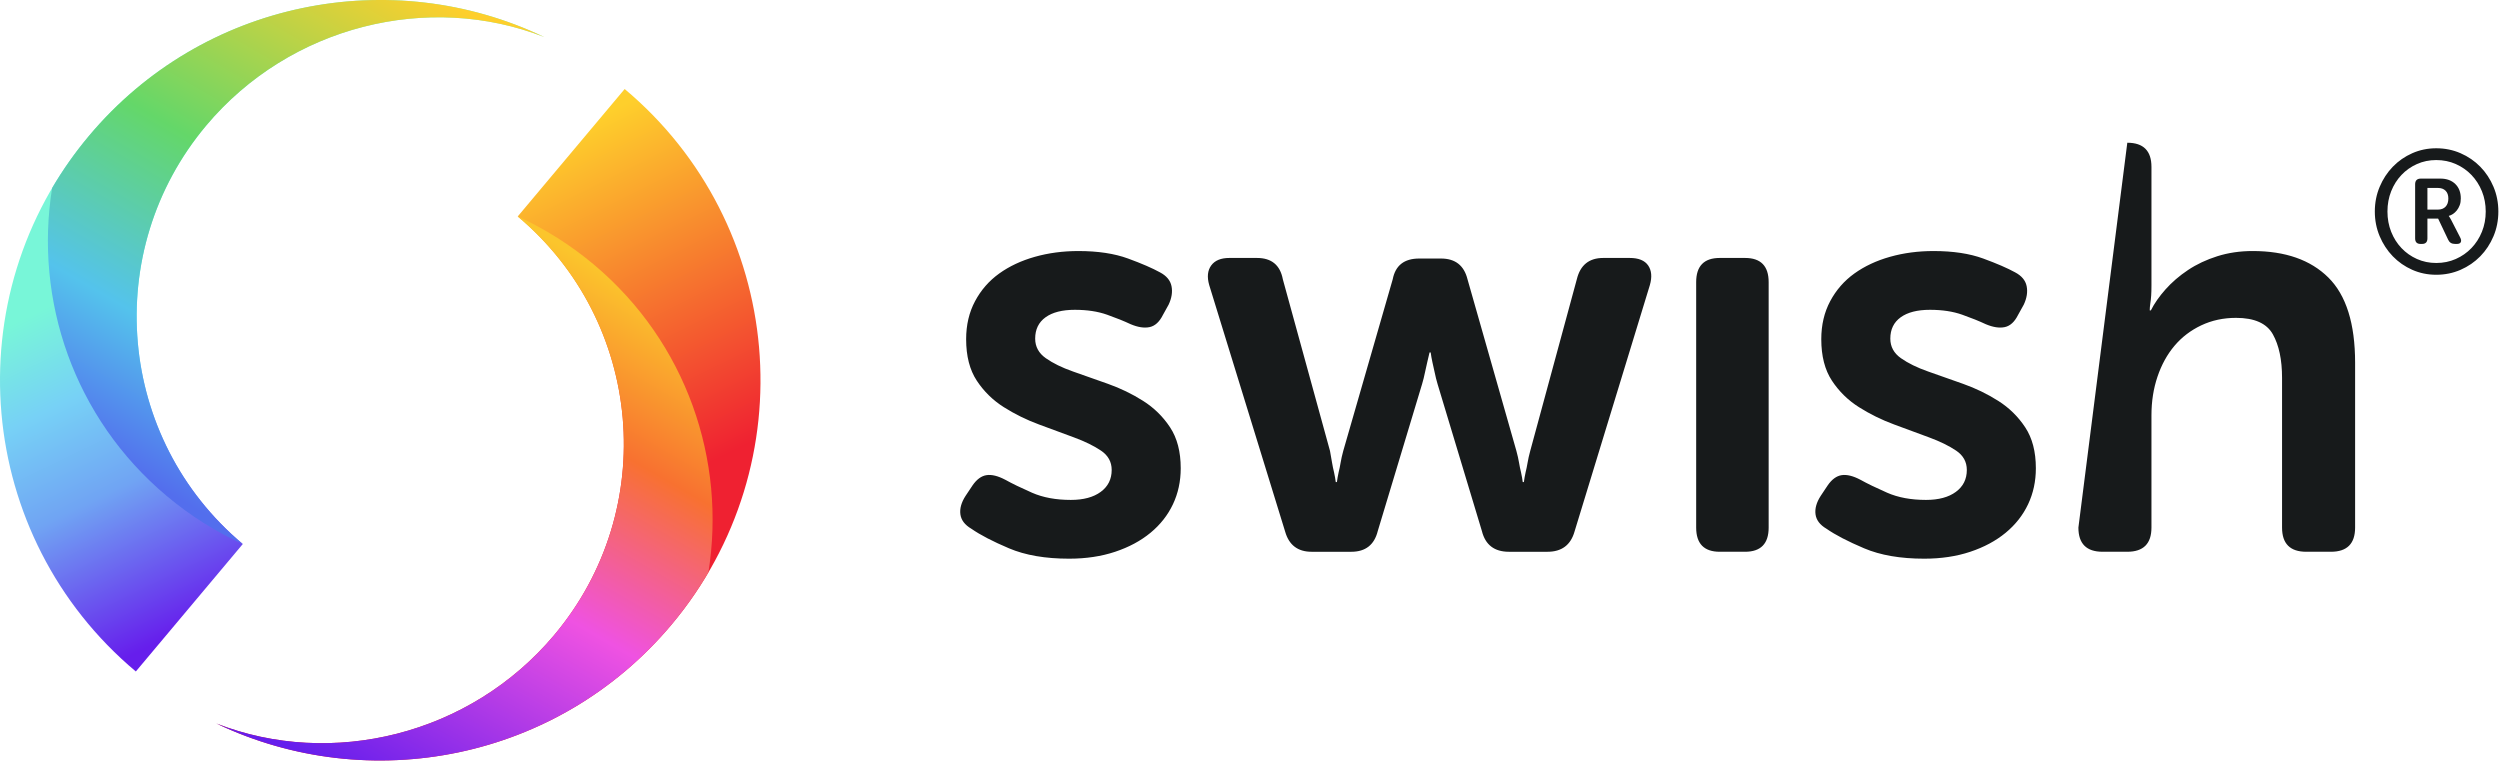
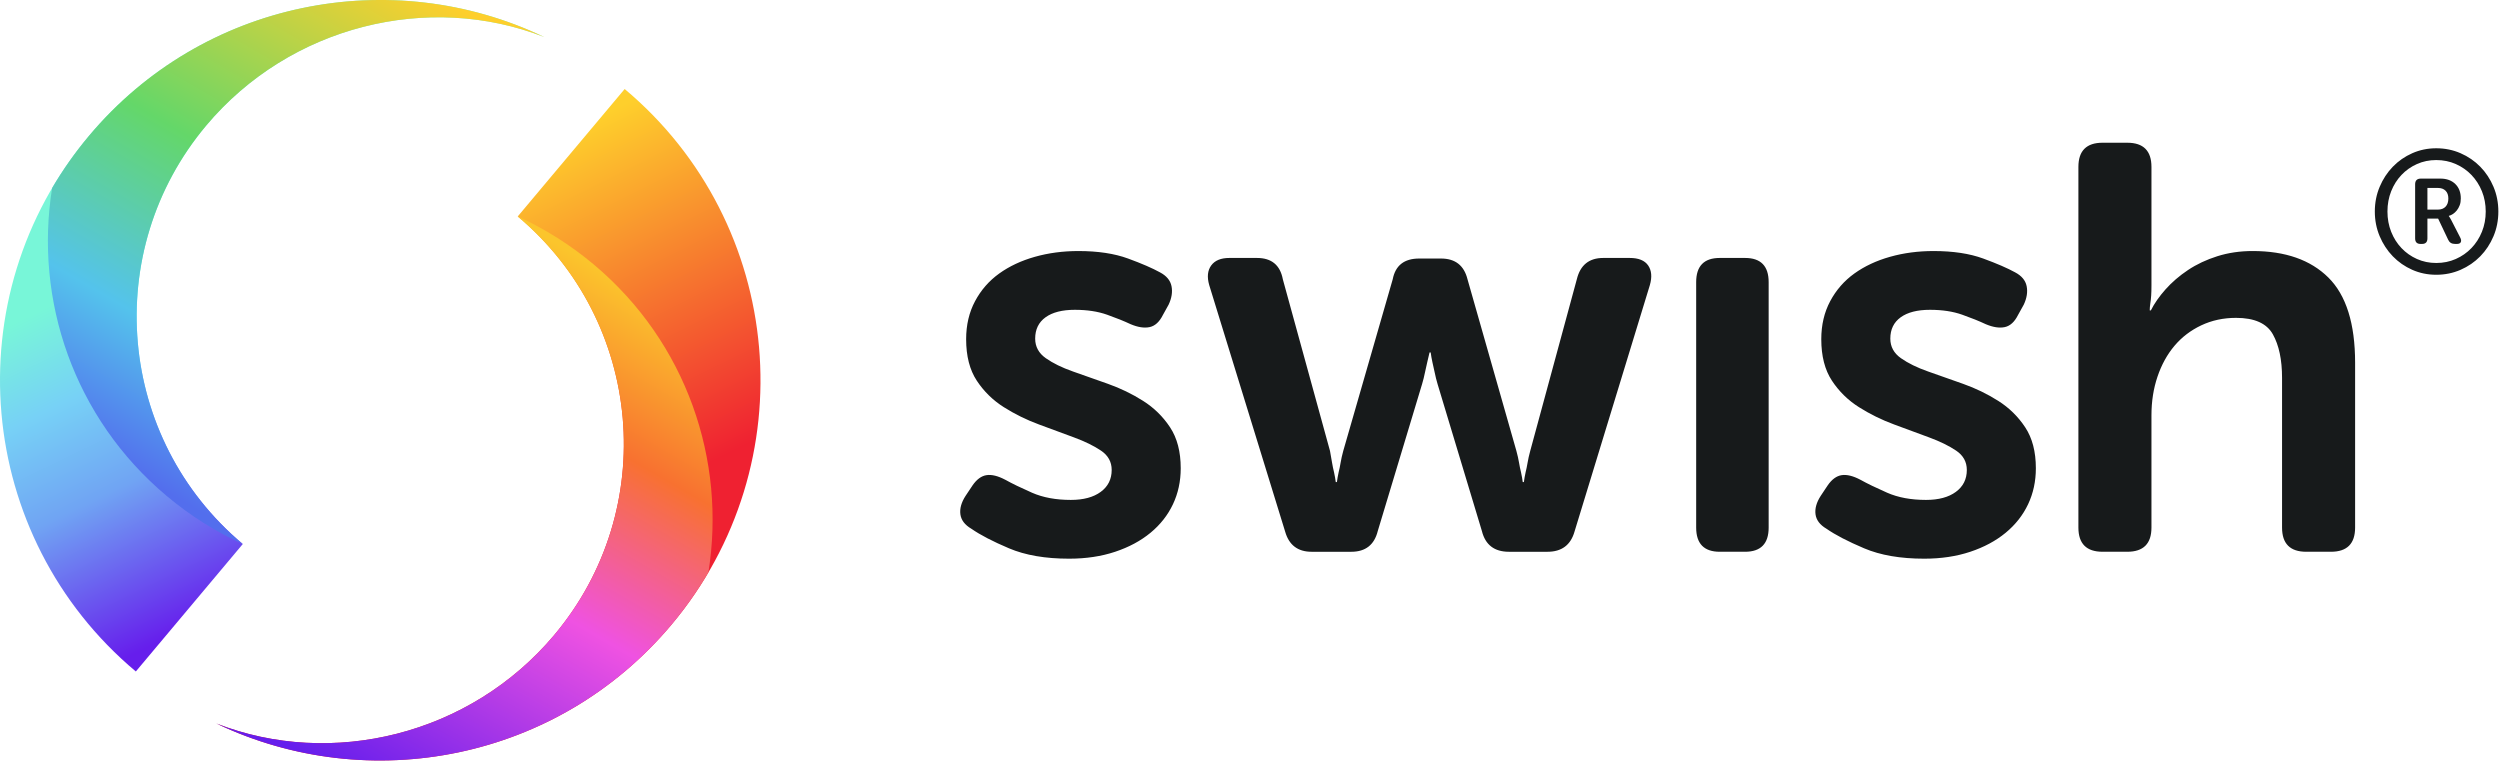
<svg xmlns="http://www.w3.org/2000/svg" height="176" viewBox="0 0 578 176" width="578">
  <linearGradient id="a" x1="80.815%" x2="59.868%" y1="59.637%" y2="8.15%">
    <stop offset="0" stop-color="#ef2131" />
    <stop offset="1" stop-color="#fecf2c" />
  </linearGradient>
  <linearGradient id="b" x1="58.818%" x2="9.244%" y1="0%" y2="94.071%">
    <stop offset="0" stop-color="#fbc52c" />
    <stop offset=".264" stop-color="#f87130" />
    <stop offset=".561" stop-color="#ef52e2" />
    <stop offset="1" stop-color="#661eec" />
  </linearGradient>
  <linearGradient id="c" x1="20.569%" x2="40.597%" y1="41.018%" y2="91.277%">
    <stop offset="0" stop-color="#78f6d8" />
    <stop offset=".266" stop-color="#77d1f6" />
    <stop offset=".554" stop-color="#70a4f3" />
    <stop offset="1" stop-color="#661eec" />
  </linearGradient>
  <linearGradient id="d" x1="42.44%" x2="91.614%" y1="100%" y2="6.278%">
    <stop offset="0" stop-color="#536eed" />
    <stop offset=".247" stop-color="#54c3ec" />
    <stop offset=".564" stop-color="#64d769" />
    <stop offset="1" stop-color="#fecf2c" />
  </linearGradient>
  <g fill="none" fill-rule="evenodd">
-     <path d="m327.059 15.903c0-2.03.373-3.932 1.12-5.708.747-1.776 1.76-3.325 3.04-4.647s2.78-2.363 4.5-3.125c1.72-.761 3.567-1.142 5.54-1.142 2 0 3.874.381 5.62 1.142 1.747.761 3.267 1.803 4.56 3.125s2.313 2.871 3.06 4.647c.747 1.776 1.12 3.679 1.12 5.708s-.373 3.932-1.12 5.708c-.747 1.776-1.767 3.325-3.06 4.647-1.293 1.322-2.813 2.363-4.56 3.125-1.747.761-3.62 1.142-5.62 1.142-1.973 0-3.82-.381-5.54-1.142-1.72-.761-3.22-1.803-4.5-3.125-1.28-1.322-2.293-2.871-3.04-4.647s-1.12-3.679-1.12-5.708zm2.92 0c0 1.682.287 3.245.86 4.687.573 1.442 1.367 2.697 2.38 3.766s2.207 1.909 3.58 2.524 2.86.921 4.46.921c1.627 0 3.134-.307 4.52-.921s2.593-1.455 3.62-2.524 1.833-2.323 2.42-3.766c.587-1.442.88-3.004.88-4.687s-.293-3.245-.88-4.687c-.587-1.442-1.393-2.697-2.42-3.766-1.027-1.068-2.233-1.909-3.62-2.524s-2.893-.921-4.52-.921c-1.6 0-3.087.307-4.46.921s-2.567 1.455-3.58 2.524c-1.013 1.068-1.807 2.323-2.38 3.766-.573 1.442-.86 3.004-.86 4.687zm6.4-6.289c0-.881.44-1.322 1.32-1.322h4.52c1.44 0 2.587.414 3.44 1.242.853.828 1.28 1.95 1.28 3.365 0 .588-.087 1.108-.26 1.562s-.393.848-.66 1.182c-.267.334-.56.608-.88.821-.32.214-.64.361-.96.441v.08c.027.027.067.08.12.16.053.053.107.14.16.26.053.12.133.26.24.421l2.08 4.046c.24.454.293.821.16 1.102-.133.28-.427.421-.88.421h-.48c-.747 0-1.267-.32-1.56-.961l-2.32-4.887h-2.48v4.567c0 .855-.413 1.282-1.24 1.282h-.36c-.827 0-1.24-.427-1.24-1.282zm5.24 5.849c.773 0 1.373-.227 1.8-.681s.64-1.082.64-1.883c0-.774-.213-1.375-.64-1.803-.427-.427-1.013-.641-1.76-.641h-2.44v5.007zm-116.604 9.578c4.522 0 8.357.577 11.505 1.732 3.148 1.154 5.608 2.22 7.382 3.197 1.507.799 2.394 1.865 2.66 3.197.266 1.332.044 2.753-.665 4.262l-1.33 2.398c-.798 1.598-1.818 2.531-3.059 2.797-1.241.266-2.704.044-4.389-.666-1.507-.71-3.325-1.443-5.453-2.198-2.128-.755-4.611-1.132-7.448-1.132-2.926 0-5.187.577-6.783 1.732-1.596 1.154-2.394 2.797-2.394 4.928 0 1.865.82 3.374 2.461 4.529 1.64 1.154 3.724 2.176 6.251 3.063s5.232 1.843 8.113 2.864c2.882 1.021 5.586 2.331 8.113 3.929 2.527 1.598 4.611 3.641 6.251 6.127 1.64 2.486 2.461 5.639 2.461 9.457 0 3.019-.599 5.794-1.796 8.325-1.197 2.531-2.926 4.728-5.187 6.593-2.261 1.865-4.988 3.33-8.18 4.395-3.192 1.066-6.739 1.598-10.641 1.598-5.498 0-10.131-.799-13.899-2.398-3.769-1.598-6.673-3.108-8.712-4.529-1.507-.888-2.35-1.998-2.527-3.33-.177-1.332.222-2.753 1.197-4.262l1.596-2.398c.975-1.421 2.062-2.22 3.259-2.398s2.638.178 4.323 1.066c1.596.888 3.658 1.887 6.185 2.997s5.52 1.665 8.978 1.665c2.926 0 5.232-.622 6.916-1.865 1.685-1.243 2.527-2.93 2.527-5.061 0-1.865-.82-3.352-2.461-4.462-1.64-1.11-3.724-2.131-6.251-3.063-2.527-.932-5.232-1.931-8.113-2.997-2.882-1.066-5.586-2.398-8.113-3.996-2.527-1.598-4.611-3.641-6.251-6.127-1.64-2.486-2.461-5.683-2.461-9.59 0-3.285.687-6.216 2.062-8.791 1.374-2.575 3.237-4.706 5.586-6.393 2.35-1.687 5.099-2.975 8.246-3.863s6.495-1.332 10.042-1.332zm-197.708 0c4.522 0 8.357.577 11.505 1.732 3.148 1.154 5.608 2.22 7.382 3.197 1.507.799 2.394 1.865 2.66 3.197.266 1.332.044 2.753-.665 4.262l-1.33 2.398c-.798 1.598-1.818 2.531-3.059 2.797-1.241.266-2.704.044-4.389-.666-1.507-.71-3.325-1.443-5.453-2.198-2.128-.755-4.611-1.132-7.448-1.132-2.926 0-5.187.577-6.783 1.732-1.596 1.154-2.394 2.797-2.394 4.928 0 1.865.82 3.374 2.461 4.529s3.724 2.176 6.251 3.063c2.527.888 5.232 1.843 8.113 2.864s5.586 2.331 8.113 3.929c2.527 1.598 4.611 3.641 6.251 6.127 1.64 2.486 2.461 5.639 2.461 9.457 0 3.019-.599 5.794-1.796 8.325-1.197 2.531-2.926 4.728-5.187 6.593-2.261 1.865-4.988 3.33-8.18 4.395s-6.739 1.598-10.641 1.598c-5.498 0-10.131-.799-13.899-2.398-3.769-1.598-6.673-3.108-8.712-4.529-1.507-.888-2.35-1.998-2.527-3.33-.177-1.332.222-2.753 1.197-4.262l1.596-2.398c.975-1.421 2.062-2.22 3.259-2.398s2.638.178 4.323 1.066c1.596.888 3.658 1.887 6.185 2.997s5.52 1.665 8.978 1.665c2.926 0 5.232-.622 6.916-1.865 1.685-1.243 2.527-2.93 2.527-5.061 0-1.865-.82-3.352-2.461-4.462-1.64-1.11-3.724-2.131-6.251-3.063-2.527-.932-5.232-1.931-8.113-2.997-2.882-1.066-5.586-2.398-8.113-3.996-2.527-1.598-4.611-3.641-6.251-6.127-1.64-2.486-2.461-5.683-2.461-9.59 0-3.285.687-6.216 2.062-8.791 1.374-2.575 3.237-4.706 5.586-6.393 2.35-1.687 5.099-2.975 8.246-3.863s6.495-1.332 10.042-1.332zm242.525-25.041c3.724 0 5.586 1.865 5.586 5.594v27.438c0 .888-.022 1.665-.067 2.331-.044.666-.111 1.265-.2 1.798-.089.622-.133 1.154-.133 1.598h.266c.798-1.598 1.929-3.219 3.392-4.862 1.463-1.643 3.192-3.13 5.187-4.462s4.256-2.398 6.783-3.197c2.527-.799 5.254-1.199 8.18-1.199 7.537 0 13.367 2.042 17.49 6.127s6.185 10.656 6.185 19.713v38.094c0 3.729-1.862 5.594-5.586 5.594h-5.719c-3.724 0-5.586-1.865-5.586-5.594v-34.631c0-4.173-.709-7.526-2.128-10.056-1.419-2.531-4.256-3.796-8.512-3.796-2.926 0-5.608.577-8.047 1.732s-4.5 2.73-6.185 4.728c-1.685 1.998-2.993 4.373-3.924 7.126-.931 2.753-1.397 5.727-1.397 8.924v25.973c0 3.729-1.862 5.594-5.586 5.594h-5.719c-3.724 0-5.586-1.865-5.586-5.594zm-88.372 26.639c3.636 0 5.453 1.865 5.453 5.594v56.741c0 3.729-1.818 5.594-5.453 5.594h-5.852c-3.636 0-5.453-1.865-5.453-5.594v-56.741c0-3.729 1.818-5.594 5.453-5.594zm-112.855 0c3.37 0 5.365 1.643 5.985 4.928l10.907 39.692c.177.977.333 1.865.466 2.664s.288 1.554.466 2.264c.177.799.31 1.554.399 2.264h.266c.089-.71.222-1.465.399-2.264.177-.71.333-1.465.466-2.264s.333-1.687.599-2.664l11.439-39.692c.621-3.197 2.66-4.795 6.118-4.795h5.054c3.281 0 5.32 1.598 6.118 4.795l11.306 39.692c.266.977.466 1.865.599 2.664s.288 1.554.466 2.264c.177.799.31 1.554.399 2.264h.266c.089-.71.222-1.465.399-2.264.177-.71.333-1.465.466-2.264.133-.799.333-1.687.599-2.664l10.774-39.692c.798-3.285 2.837-4.928 6.118-4.928h6.118c2.039 0 3.458.577 4.256 1.732.798 1.154.931 2.664.399 4.529l-17.424 57.008c-.887 3.108-2.97 4.662-6.251 4.662h-8.912c-3.37 0-5.453-1.598-6.251-4.795l-10.242-33.965c-.266-.888-.488-1.776-.665-2.664-.177-.888-.355-1.687-.532-2.398-.177-.799-.31-1.554-.399-2.264h-.266c-.177.71-.355 1.465-.532 2.264-.177.71-.355 1.51-.532 2.398-.177.888-.399 1.776-.665 2.664l-10.242 33.965c-.798 3.197-2.837 4.795-6.118 4.795h-9.178c-3.192 0-5.232-1.554-6.118-4.662l-17.557-57.008c-.532-1.865-.377-3.374.466-4.529.842-1.154 2.239-1.732 4.19-1.732z" fill="#171A1B" fill-rule="nonzero" transform="translate(222 33)" />
+     <path d="m327.059 15.903c0-2.03.373-3.932 1.12-5.708.747-1.776 1.76-3.325 3.04-4.647s2.78-2.363 4.5-3.125c1.72-.761 3.567-1.142 5.54-1.142 2 0 3.874.381 5.62 1.142 1.747.761 3.267 1.803 4.56 3.125s2.313 2.871 3.06 4.647c.747 1.776 1.12 3.679 1.12 5.708s-.373 3.932-1.12 5.708c-.747 1.776-1.767 3.325-3.06 4.647-1.293 1.322-2.813 2.363-4.56 3.125-1.747.761-3.62 1.142-5.62 1.142-1.973 0-3.82-.381-5.54-1.142-1.72-.761-3.22-1.803-4.5-3.125-1.28-1.322-2.293-2.871-3.04-4.647s-1.12-3.679-1.12-5.708zm2.92 0c0 1.682.287 3.245.86 4.687.573 1.442 1.367 2.697 2.38 3.766s2.207 1.909 3.58 2.524 2.86.921 4.46.921c1.627 0 3.134-.307 4.52-.921s2.593-1.455 3.62-2.524 1.833-2.323 2.42-3.766c.587-1.442.88-3.004.88-4.687s-.293-3.245-.88-4.687c-.587-1.442-1.393-2.697-2.42-3.766-1.027-1.068-2.233-1.909-3.62-2.524s-2.893-.921-4.52-.921c-1.6 0-3.087.307-4.46.921s-2.567 1.455-3.58 2.524c-1.013 1.068-1.807 2.323-2.38 3.766-.573 1.442-.86 3.004-.86 4.687zm6.4-6.289c0-.881.44-1.322 1.32-1.322h4.52c1.44 0 2.587.414 3.44 1.242.853.828 1.28 1.95 1.28 3.365 0 .588-.087 1.108-.26 1.562s-.393.848-.66 1.182c-.267.334-.56.608-.88.821-.32.214-.64.361-.96.441v.08c.027.027.067.08.12.16.053.053.107.14.16.26.053.12.133.26.24.421l2.08 4.046c.24.454.293.821.16 1.102-.133.28-.427.421-.88.421h-.48c-.747 0-1.267-.32-1.56-.961l-2.32-4.887h-2.48v4.567c0 .855-.413 1.282-1.24 1.282h-.36c-.827 0-1.24-.427-1.24-1.282zm5.24 5.849c.773 0 1.373-.227 1.8-.681s.64-1.082.64-1.883c0-.774-.213-1.375-.64-1.803-.427-.427-1.013-.641-1.76-.641h-2.44v5.007zm-116.604 9.578c4.522 0 8.357.577 11.505 1.732 3.148 1.154 5.608 2.22 7.382 3.197 1.507.799 2.394 1.865 2.66 3.197.266 1.332.044 2.753-.665 4.262l-1.33 2.398c-.798 1.598-1.818 2.531-3.059 2.797-1.241.266-2.704.044-4.389-.666-1.507-.71-3.325-1.443-5.453-2.198-2.128-.755-4.611-1.132-7.448-1.132-2.926 0-5.187.577-6.783 1.732-1.596 1.154-2.394 2.797-2.394 4.928 0 1.865.82 3.374 2.461 4.529 1.64 1.154 3.724 2.176 6.251 3.063s5.232 1.843 8.113 2.864c2.882 1.021 5.586 2.331 8.113 3.929 2.527 1.598 4.611 3.641 6.251 6.127 1.64 2.486 2.461 5.639 2.461 9.457 0 3.019-.599 5.794-1.796 8.325-1.197 2.531-2.926 4.728-5.187 6.593-2.261 1.865-4.988 3.33-8.18 4.395s-6.739 1.598-10.641 1.598c-5.498 0-10.131-.799-13.899-2.398-3.769-1.598-6.673-3.108-8.712-4.529-1.507-.888-2.35-1.998-2.527-3.33-.177-1.332.222-2.753 1.197-4.262l1.596-2.398c.975-1.421 2.062-2.22 3.259-2.398s2.638.178 4.323 1.066c1.596.888 3.658 1.887 6.185 2.997s5.52 1.665 8.978 1.665c2.926 0 5.232-.622 6.916-1.865 1.685-1.243 2.527-2.93 2.527-5.061 0-1.865-.82-3.352-2.461-4.462-1.64-1.11-3.724-2.131-6.251-3.063s-5.232-1.931-8.113-2.997-5.586-2.398-8.113-3.996c-2.527-1.598-4.611-3.641-6.251-6.127-1.64-2.486-2.461-5.683-2.461-9.59 0-3.285.687-6.216 2.062-8.791 1.374-2.575 3.237-4.706 5.586-6.393 2.35-1.687 5.099-2.975 8.246-3.863s6.495-1.332 10.042-1.332zm-197.708 0c4.522 0 8.357.577 11.505 1.732 3.148 1.154 5.608 2.22 7.382 3.197 1.507.799 2.394 1.865 2.66 3.197.266 1.332.044 2.753-.665 4.262l-1.33 2.398c-.798 1.598-1.818 2.531-3.059 2.797-1.241.266-2.704.044-4.389-.666-1.507-.71-3.325-1.443-5.453-2.198-2.128-.755-4.611-1.132-7.448-1.132-2.926 0-5.187.577-6.783 1.732-1.596 1.154-2.394 2.797-2.394 4.928 0 1.865.82 3.374 2.461 4.529s3.724 2.176 6.251 3.063c2.527.888 5.232 1.843 8.113 2.864s5.586 2.331 8.113 3.929c2.527 1.598 4.611 3.641 6.251 6.127 1.64 2.486 2.461 5.639 2.461 9.457 0 3.019-.599 5.794-1.796 8.325-1.197 2.531-2.926 4.728-5.187 6.593-2.261 1.865-4.988 3.33-8.18 4.395s-6.739 1.598-10.641 1.598c-5.498 0-10.131-.799-13.899-2.398-3.769-1.598-6.673-3.108-8.712-4.529-1.507-.888-2.35-1.998-2.527-3.33-.177-1.332.222-2.753 1.197-4.262l1.596-2.398c.975-1.421 2.062-2.22 3.259-2.398s2.638.178 4.323 1.066c1.596.888 3.658 1.887 6.185 2.997s5.52 1.665 8.978 1.665c2.926 0 5.232-.622 6.916-1.865 1.685-1.243 2.527-2.93 2.527-5.061 0-1.865-.82-3.352-2.461-4.462-1.64-1.11-3.724-2.131-6.251-3.063-2.527-.932-5.232-1.931-8.113-2.997-2.882-1.066-5.586-2.398-8.113-3.996-2.527-1.598-4.611-3.641-6.251-6.127-1.64-2.486-2.461-5.683-2.461-9.59 0-3.285.687-6.216 2.062-8.791 1.374-2.575 3.237-4.706 5.586-6.393 2.35-1.687 5.099-2.975 8.246-3.863s6.495-1.332 10.042-1.332zm242.525-25.041c3.724 0 5.586 1.865 5.586 5.594v27.438c0 .888-.022 1.665-.067 2.331-.044.666-.111 1.265-.2 1.798-.089.622-.133 1.154-.133 1.598h.266c.798-1.598 1.929-3.219 3.392-4.862 1.463-1.643 3.192-3.13 5.187-4.462s4.256-2.398 6.783-3.197c2.527-.799 5.254-1.199 8.18-1.199 7.537 0 13.367 2.042 17.49 6.127s6.185 10.656 6.185 19.713v38.094c0 3.729-1.862 5.594-5.586 5.594h-5.719c-3.724 0-5.586-1.865-5.586-5.594v-34.631c0-4.173-.709-7.526-2.128-10.056-1.419-2.531-4.256-3.796-8.512-3.796-2.926 0-5.608.577-8.047 1.732s-4.5 2.73-6.185 4.728c-1.685 1.998-2.993 4.373-3.924 7.126-.931 2.753-1.397 5.727-1.397 8.924v25.973c0 3.729-1.862 5.594-5.586 5.594h-5.719c-3.724 0-5.586-1.865-5.586-5.594v-83.38c0-3.729 1.862-5.594 5.586-5.594zm-88.372 26.639c3.636 0 5.453 1.865 5.453 5.594v56.741c0 3.729-1.818 5.594-5.453 5.594h-5.852c-3.636 0-5.453-1.865-5.453-5.594v-56.741c0-3.729 1.818-5.594 5.453-5.594zm-112.855 0c3.37 0 5.365 1.643 5.985 4.928l10.907 39.692c.177.977.333 1.865.466 2.664s.288 1.554.466 2.264c.177.799.31 1.554.399 2.264h.266c.089-.71.222-1.465.399-2.264.177-.71.333-1.465.466-2.264s.333-1.687.599-2.664l11.439-39.692c.621-3.197 2.66-4.795 6.118-4.795h5.054c3.281 0 5.32 1.598 6.118 4.795l11.306 39.692c.266.977.466 1.865.599 2.664s.288 1.554.466 2.264c.177.799.31 1.554.399 2.264h.266c.089-.71.222-1.465.399-2.264.177-.71.333-1.465.466-2.264.133-.799.333-1.687.599-2.664l10.774-39.692c.798-3.285 2.837-4.928 6.118-4.928h6.118c2.039 0 3.458.577 4.256 1.732.798 1.154.931 2.664.399 4.529l-17.424 57.008c-.887 3.108-2.97 4.662-6.251 4.662h-8.912c-3.37 0-5.453-1.598-6.251-4.795l-10.242-33.965c-.266-.888-.488-1.776-.665-2.664-.177-.888-.355-1.687-.532-2.398-.177-.799-.31-1.554-.399-2.264h-.266c-.177.71-.355 1.465-.532 2.264-.177.71-.355 1.51-.532 2.398-.177.888-.399 1.776-.665 2.664l-10.242 33.965c-.798 3.197-2.837 4.795-6.118 4.795h-9.178c-3.192 0-5.232-1.554-6.118-4.662l-17.557-57.008c-.532-1.865-.377-3.374.466-4.529.842-1.154 2.239-1.732 4.19-1.732z" fill="#171A1B" fill-rule="nonzero" transform="translate(222 33)" />
    <g transform="translate(50.00587 20.58119)">
      <path d="m0 146.685c35.321 16.893 78.912 8.532 105.246-22.846 31.214-37.191 26.366-92.636-10.829-123.84l-24.726 29.462c29.058 24.378 32.846 67.694 8.46 96.75-19.444 23.168-51.458 30.904-78.151 20.474" fill="url(#a)" />
      <path d="m0 146.685c35.321 16.893 78.912 8.532 105.246-22.846 3.225-3.843 6.064-7.881 8.524-12.067 4.159-25.843-4.987-53.159-26.5-71.207-5.466-4.586-11.383-8.28-17.574-11.101 29.054 24.378 32.841 67.692 8.456 96.746-19.444 23.168-51.458 30.904-78.151 20.474" fill="url(#b)" />
    </g>
    <path d="m125.821 8.561c-35.321-16.893-78.912-8.533-105.246 22.845-31.214 37.191-26.366 92.636 10.829 123.84l24.726-29.462c-29.058-24.378-32.846-67.694-8.46-96.75 19.444-23.168 51.458-30.904 78.151-20.474" fill="url(#c)" />
    <path d="m125.821 8.561c-35.321-16.893-78.912-8.533-105.246 22.845-3.225 3.843-6.064 7.881-8.524 12.067-4.159 25.843 4.987 53.159 26.5 71.207 5.466 4.585 11.383 8.28 17.574 11.101-29.054-24.378-32.841-67.692-8.456-96.746 19.444-23.168 51.458-30.904 78.151-20.474" fill="url(#d)" />
  </g>
</svg>
